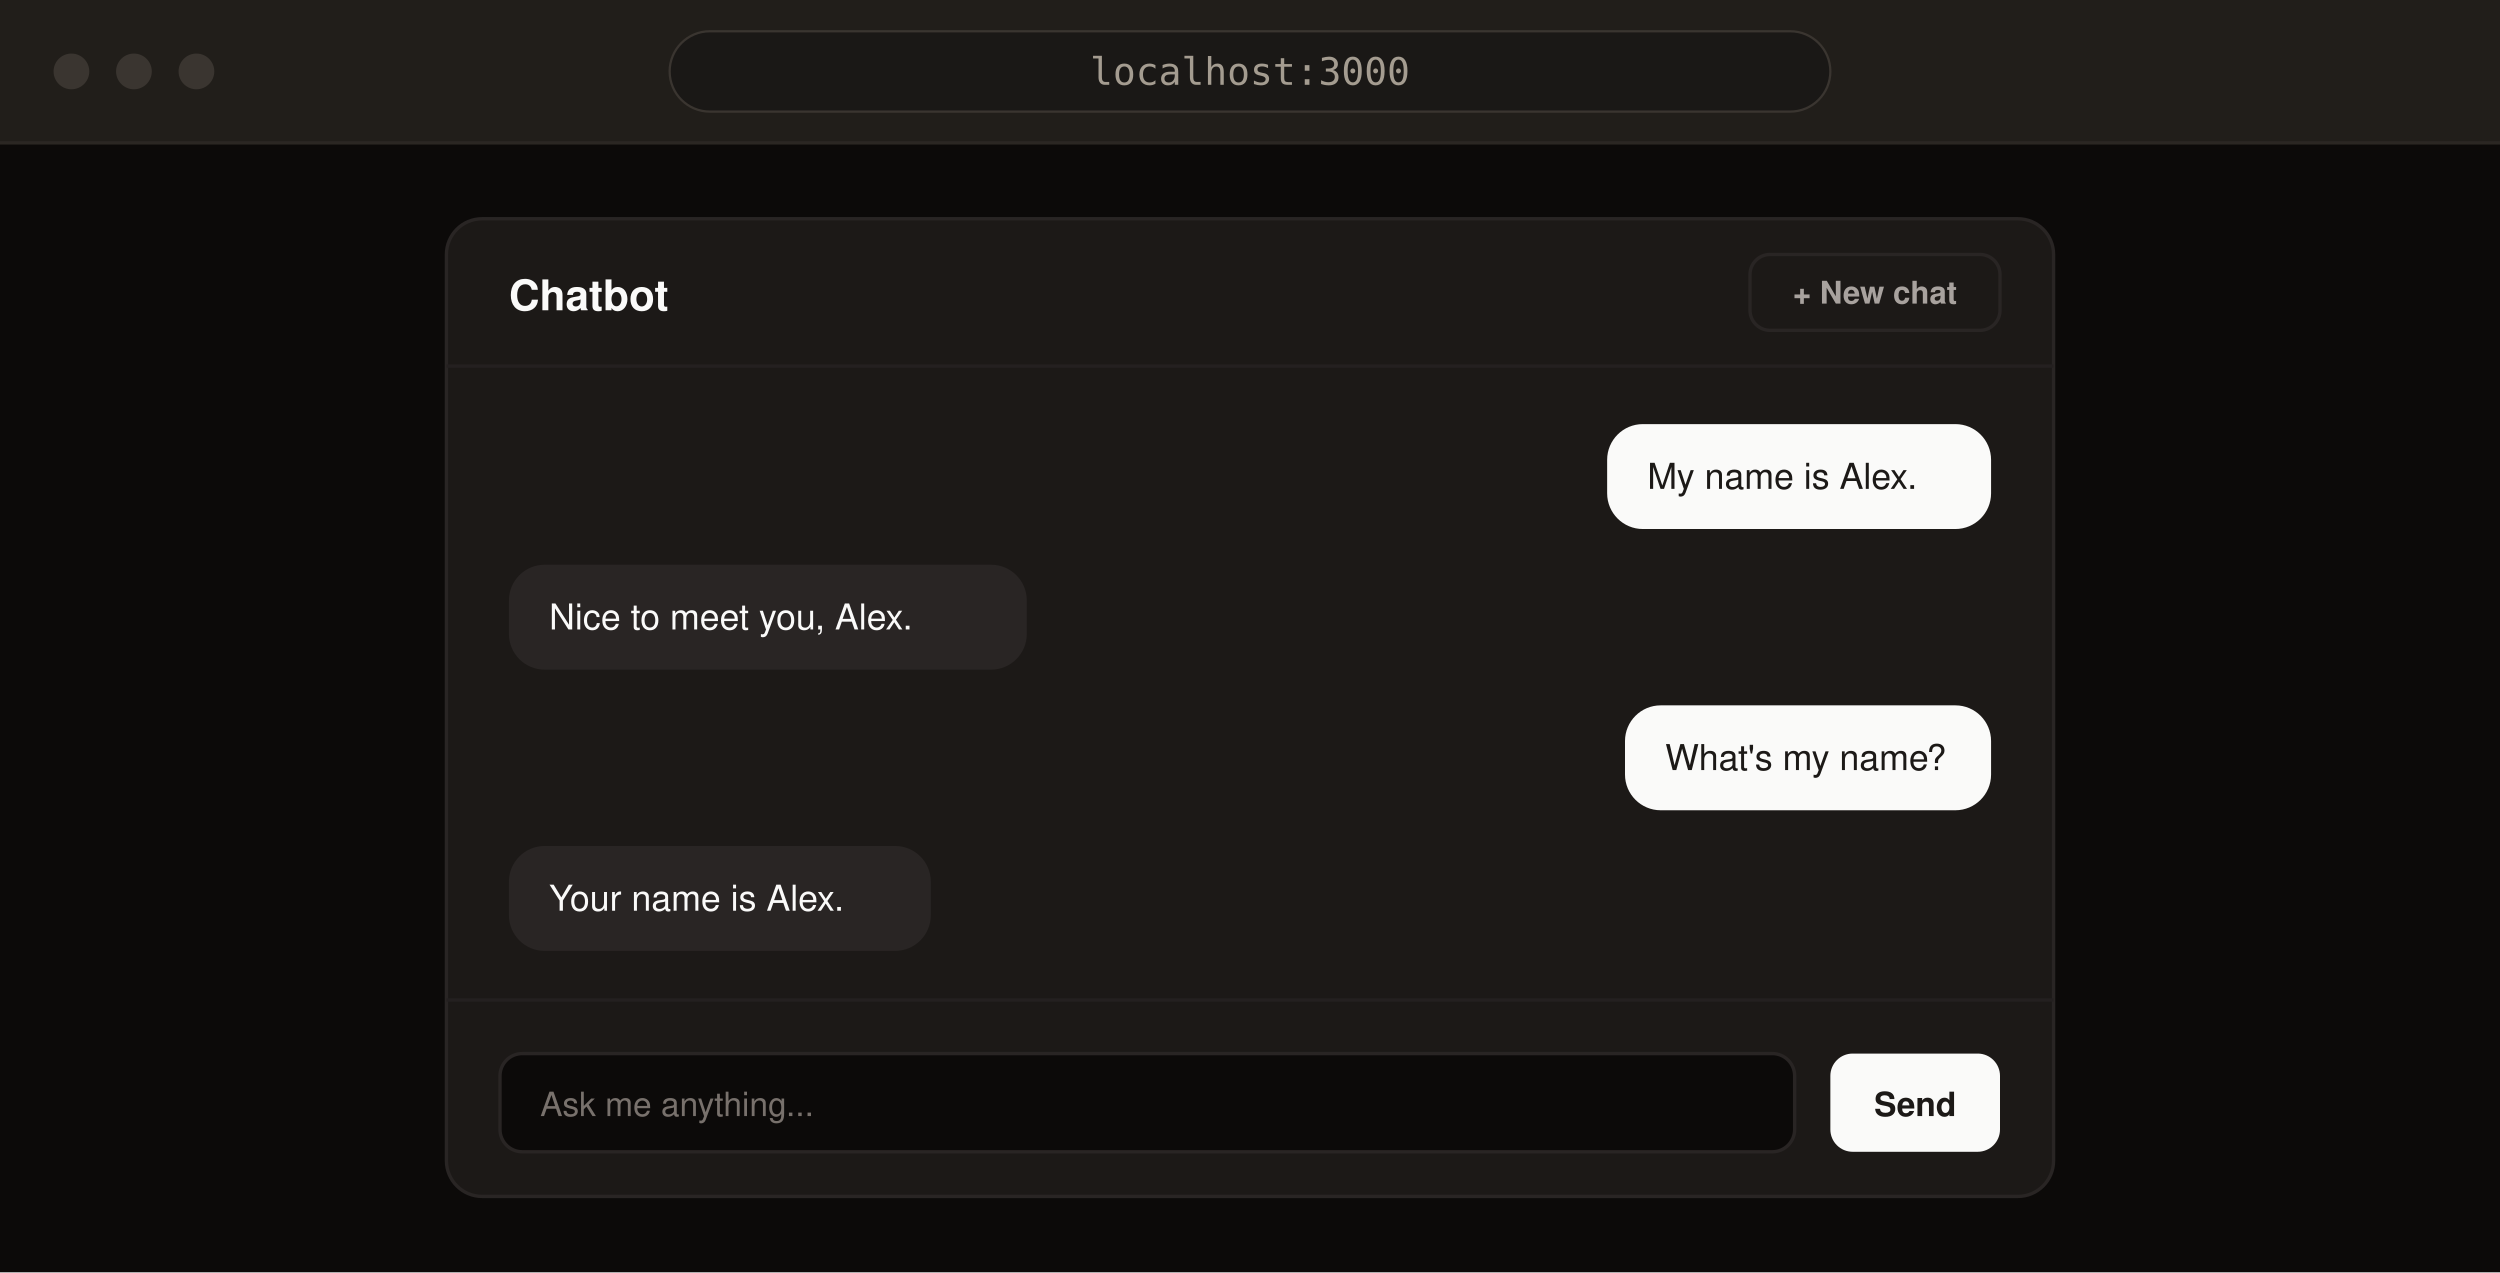
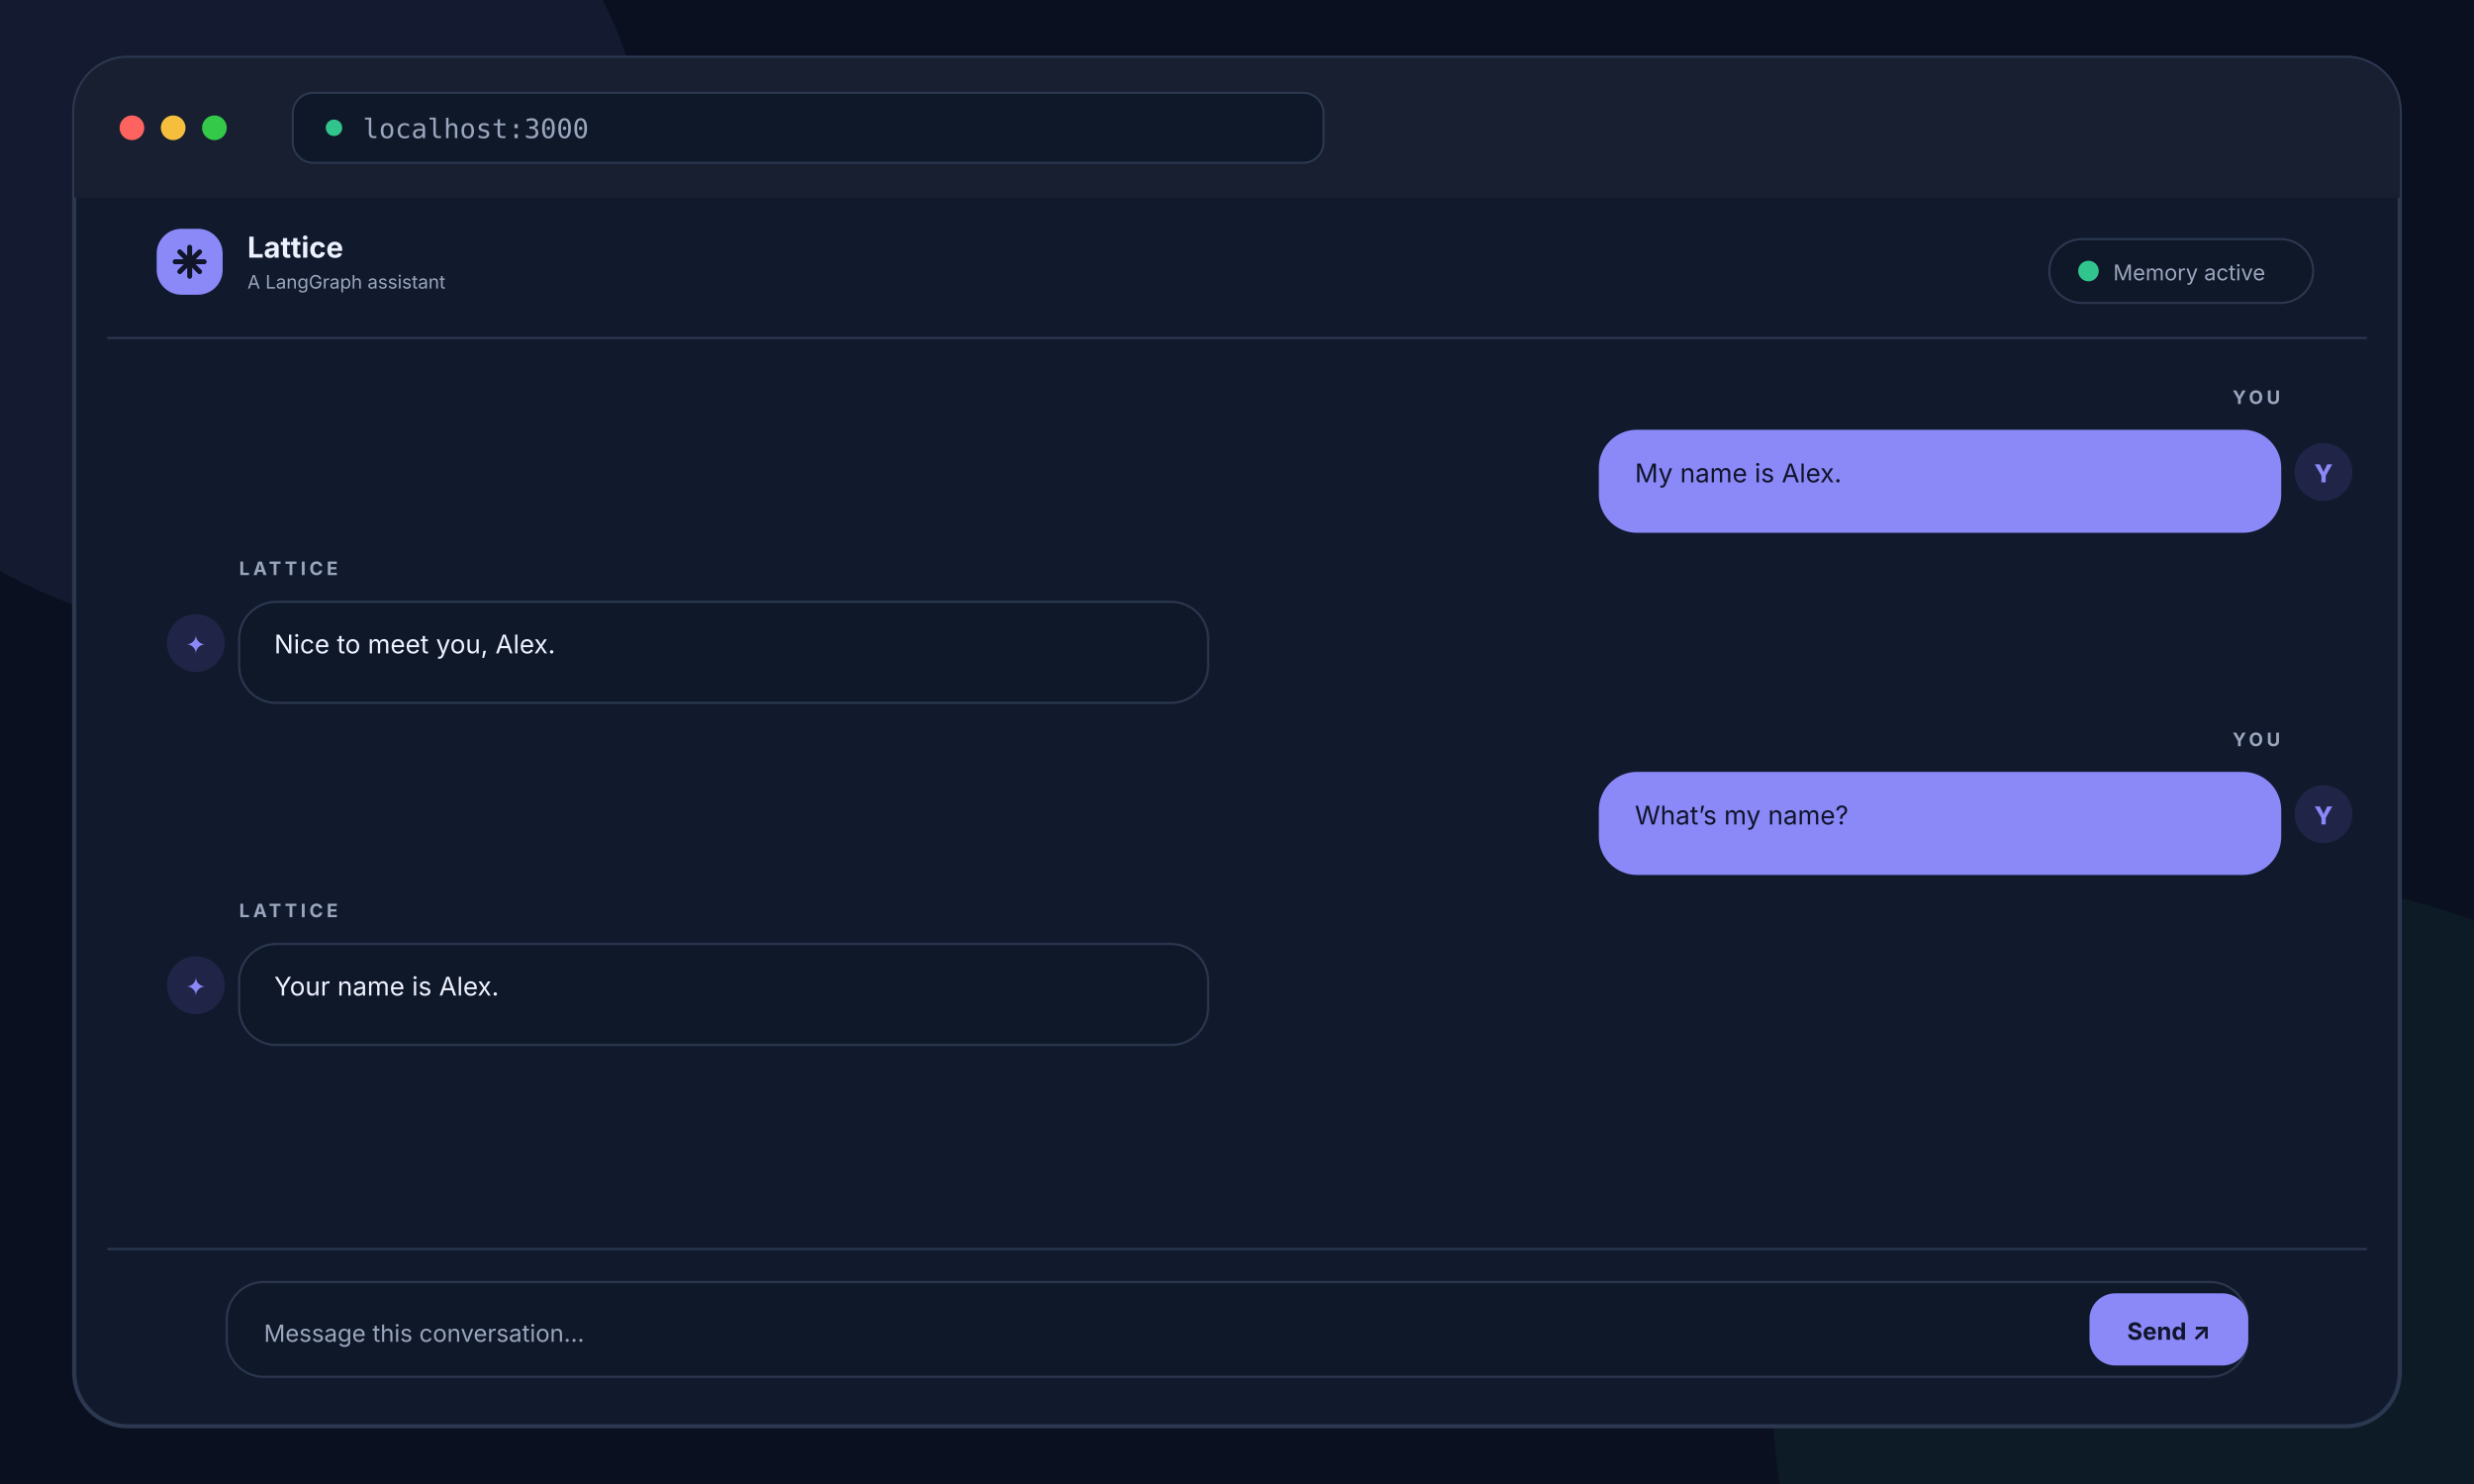
- <svg xmlns="http://www.w3.org/2000/svg" width="1120" height="570" viewBox="0 0 1120 570" font-family="-apple-system, 'Segoe UI', Helvetica, Arial, sans-serif">
-   <rect width="1120" height="570" fill="#0c0a09" />
-   <rect x="0" y="0" width="1120" height="64" fill="#211e1a" />
-   <line x1="0" y1="64" x2="1120" y2="64" stroke="#2b2723" stroke-width="1.5" />
-   <circle cx="32" cy="32" r="8" fill="#3a3530" />
-   <circle cx="60" cy="32" r="8" fill="#3a3530" />
-   <circle cx="88" cy="32" r="8" fill="#3a3530" />
-   <rect x="300" y="14" width="520" height="36" rx="18" fill="#1a1816" stroke="#3a3530" />
-   <text x="560" y="38" font-family="'SF Mono', Menlo, Consolas, monospace" font-size="17" fill="#a49c90" text-anchor="middle">localhost:3000</text>
-   <rect x="200" y="98" width="720" height="438" rx="16" fill="#1c1917" stroke="#292524" stroke-width="1.5" />
-   <text x="228" y="139" font-family="-apple-system, 'Segoe UI', Helvetica, Arial, sans-serif" font-size="19" font-weight="700" fill="#fafaf9">Chatbot</text>
-   <rect x="784" y="114" width="112" height="34" rx="9" fill="none" stroke="#292524" stroke-width="1.5" />
-   <text x="840" y="136" font-family="-apple-system, 'Segoe UI', Helvetica, Arial, sans-serif" font-size="14" font-weight="600" fill="#a8a29e" text-anchor="middle">+ New chat</text>
-   <line x1="200" y1="164" x2="920" y2="164" stroke="#242020" stroke-width="1.5" />
-   <rect x="720" y="190" width="172" height="47" rx="16" fill="#fafaf9" />
-   <text x="738" y="219" font-family="-apple-system, 'Segoe UI', Helvetica, Arial, sans-serif" font-size="16" fill="#1c1917">My name is Alex.</text>
-   <rect x="228" y="253" width="232" height="47" rx="16" fill="#292524" />
-   <text x="246" y="282" font-family="-apple-system, 'Segoe UI', Helvetica, Arial, sans-serif" font-size="16" fill="#fafaf9">Nice to meet you, Alex.</text>
-   <rect x="728" y="316" width="164" height="47" rx="16" fill="#fafaf9" />
-   <text x="746" y="345" font-family="-apple-system, 'Segoe UI', Helvetica, Arial, sans-serif" font-size="16" fill="#1c1917">What's my name?</text>
-   <rect x="228" y="379" width="189" height="47" rx="16" fill="#292524" />
-   <text x="246" y="408" font-family="-apple-system, 'Segoe UI', Helvetica, Arial, sans-serif" font-size="16" fill="#fafaf9">Your name is Alex.</text>
-   <line x1="200" y1="448" x2="920" y2="448" stroke="#242020" stroke-width="1.5" />
-   <rect x="224" y="472" width="580" height="44" rx="10" fill="#0c0a09" stroke="#292524" stroke-width="1.5" />
-   <text x="242" y="500" font-family="-apple-system, 'Segoe UI', Helvetica, Arial, sans-serif" font-size="15" fill="#78716c">Ask me anything...</text>
-   <rect x="820" y="472" width="76" height="44" rx="10" fill="#fafaf9" />
-   <text x="858" y="500" font-family="-apple-system, 'Segoe UI', Helvetica, Arial, sans-serif" font-size="15" font-weight="700" fill="#1c1917" text-anchor="middle">Send</text>
+ <svg xmlns="http://www.w3.org/2000/svg" width="1200" height="720" viewBox="0 0 1200 720" role="img" aria-labelledby="title desc">
+   <rect width="1200" height="720" fill="#0a1020" />
+   <circle cx="105" cy="95" r="210" fill="#8b88f8" opacity=".08" />
+   <circle cx="1110" cy="680" r="250" fill="#31c48d" opacity=".06" />
+   <rect x="36" y="28" width="1128" height="664" rx="26" fill="#111a2d" stroke="#2c3850" stroke-width="2" />
+   <path d="M36 54c0-14.4 11.6-26 26-26h1076c14.4 0 26 11.6 26 26v42H36V54Z" fill="#171f31" />
+   <circle cx="64" cy="62" r="6" fill="#ff635f" />
+   <circle cx="84" cy="62" r="6" fill="#f5be3d" />
+   <circle cx="104" cy="62" r="6" fill="#35c94a" />
+   <rect x="142" y="45" width="500" height="34" rx="10" fill="#0f1829" stroke="#2c3850" />
+   <circle cx="162" cy="62" r="4" fill="#31c48d" />
+   <text x="176" y="67" fill="#9aa6bd" font-family="ui-monospace, SFMono-Regular, Menlo, monospace" font-size="13">localhost:3000</text>
+   <rect x="52" y="96" width="1096" height="580" fill="#111a2d" />
+   <line x1="52" y1="164" x2="1148" y2="164" stroke="#2c3850" />
+   <rect x="76" y="111" width="32" height="32" rx="12" fill="#8b88f8" />
+   <path d="M 84.96 127h14.08M92 119.96v14.08M87.2 122.2l9.6 9.6M96.8 122.2l-9.6 9.6" stroke="#10152a" stroke-width="2.4" stroke-linecap="round" />
+   <text x="120" y="125" fill="#eef2ff" font-family="Inter, -apple-system, sans-serif" font-size="14" font-weight="700">Lattice</text>
+   <text x="120" y="140" fill="#9aa6bd" font-family="Inter, -apple-system, sans-serif" font-size="9">A LangGraph assistant</text>
+   <rect x="994" y="116" width="128" height="31" rx="16" fill="#0f1829" stroke="#2c3850" />
+   <circle cx="1013" cy="131.5" r="5" fill="#31c48d" />
+   <text x="1025" y="136" fill="#9aa6bd" font-family="Inter, -apple-system, sans-serif" font-size="10.5">Memory active</text>
+   <text x="1106" y="196" fill="#9aa6bd" font-family="Inter, -apple-system, sans-serif" font-size="9" font-weight="700" letter-spacing="1.7" text-anchor="end">YOU</text>
+   <rect x="776" y="209" width="330" height="49" rx="18" fill="#8b88f8" stroke="#8b88f8" />
+   <text x="793" y="234" fill="#10152a" font-family="Inter, -apple-system, BlinkMacSystemFont, 'Segoe UI', sans-serif" font-size="12.5" font-weight="400" text-anchor="start">My name is Alex.</text>
+   <circle cx="1127" cy="229" r="14" fill="#202548" />
+   <text x="1127" y="234" fill="#8b88f8" font-family="Inter, sans-serif" font-size="12" font-weight="800" text-anchor="middle">Y</text>
+   <text x="116" y="279" fill="#9aa6bd" font-family="Inter, -apple-system, sans-serif" font-size="9" font-weight="700" letter-spacing="1.7" text-anchor="start">LATTICE</text>
+   <rect x="116" y="292" width="470" height="49" rx="18" fill="#0f1829" stroke="#2c3850" />
+   <text x="133" y="317" fill="#eef2ff" font-family="Inter, -apple-system, BlinkMacSystemFont, 'Segoe UI', sans-serif" font-size="12.5" font-weight="400" text-anchor="start">Nice to meet you, Alex.</text>
+   <circle cx="95" cy="312" r="14" fill="#202548" />
+   <text x="95" y="317" fill="#8b88f8" font-family="Inter, sans-serif" font-size="12" font-weight="800" text-anchor="middle">✦</text>
+   <text x="1106" y="362" fill="#9aa6bd" font-family="Inter, -apple-system, sans-serif" font-size="9" font-weight="700" letter-spacing="1.7" text-anchor="end">YOU</text>
+   <rect x="776" y="375" width="330" height="49" rx="18" fill="#8b88f8" stroke="#8b88f8" />
+   <text x="793" y="400" fill="#10152a" font-family="Inter, -apple-system, BlinkMacSystemFont, 'Segoe UI', sans-serif" font-size="12.5" font-weight="400" text-anchor="start">What’s my name?</text>
+   <circle cx="1127" cy="395" r="14" fill="#202548" />
+   <text x="1127" y="400" fill="#8b88f8" font-family="Inter, sans-serif" font-size="12" font-weight="800" text-anchor="middle">Y</text>
+   <text x="116" y="445" fill="#9aa6bd" font-family="Inter, -apple-system, sans-serif" font-size="9" font-weight="700" letter-spacing="1.7" text-anchor="start">LATTICE</text>
+   <rect x="116" y="458" width="470" height="49" rx="18" fill="#0f1829" stroke="#2c3850" />
+   <text x="133" y="483" fill="#eef2ff" font-family="Inter, -apple-system, BlinkMacSystemFont, 'Segoe UI', sans-serif" font-size="12.5" font-weight="400" text-anchor="start">Your name is Alex.</text>
+   <circle cx="95" cy="478" r="14" fill="#202548" />
+   <text x="95" y="483" fill="#8b88f8" font-family="Inter, sans-serif" font-size="12" font-weight="800" text-anchor="middle">✦</text>
+   <line x1="52" y1="606" x2="1148" y2="606" stroke="#2c3850" />
+   <g>
+     <rect x="110" y="622" width="980" height="46" rx="18" fill="#0f1829" stroke="#2c3850" />
+     <text x="128" y="651" fill="#9aa6bd" font-family="Inter, -apple-system, sans-serif" font-size="11.5">Message this conversation…</text>
+     <rect x="1014" y="628" width="76" height="34" rx="12" fill="#8b88f8" stroke="#8b88f8" />
+     <text x="1052" y="650" fill="#10152a" font-family="Inter, -apple-system, sans-serif" font-size="11.5" font-weight="650" text-anchor="middle">Send  ↗</text>
+   </g>
</svg>
